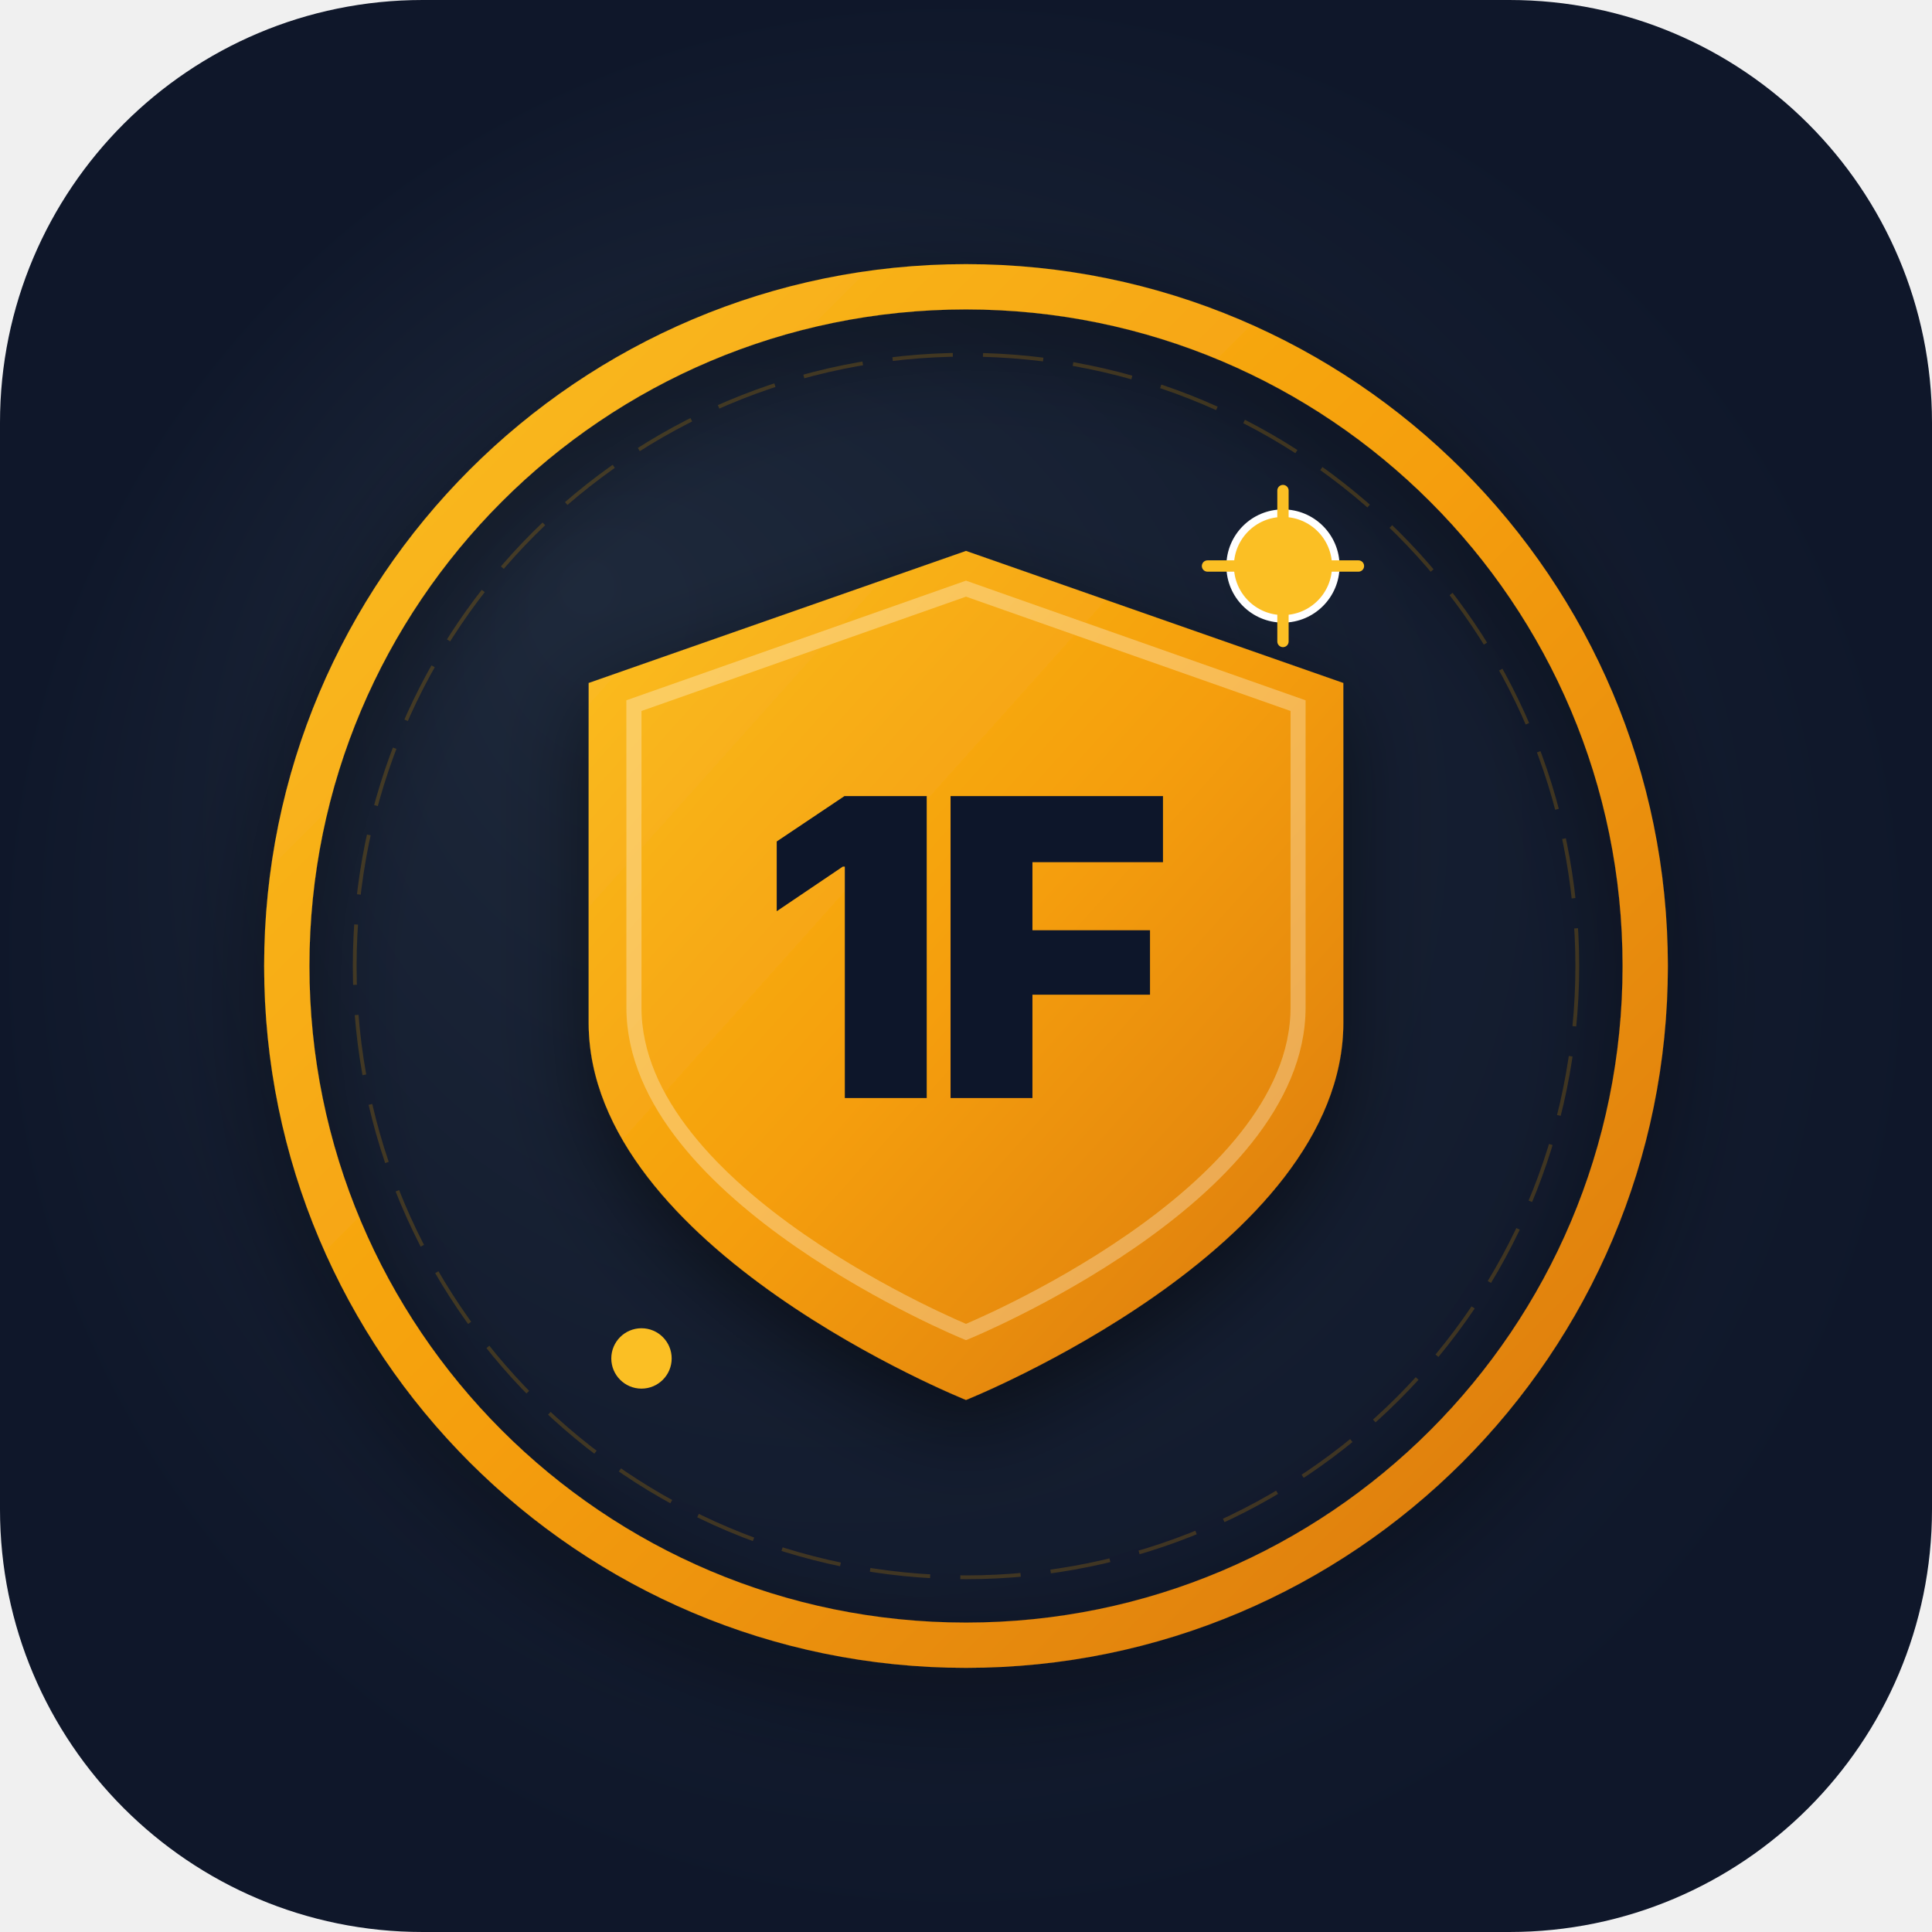
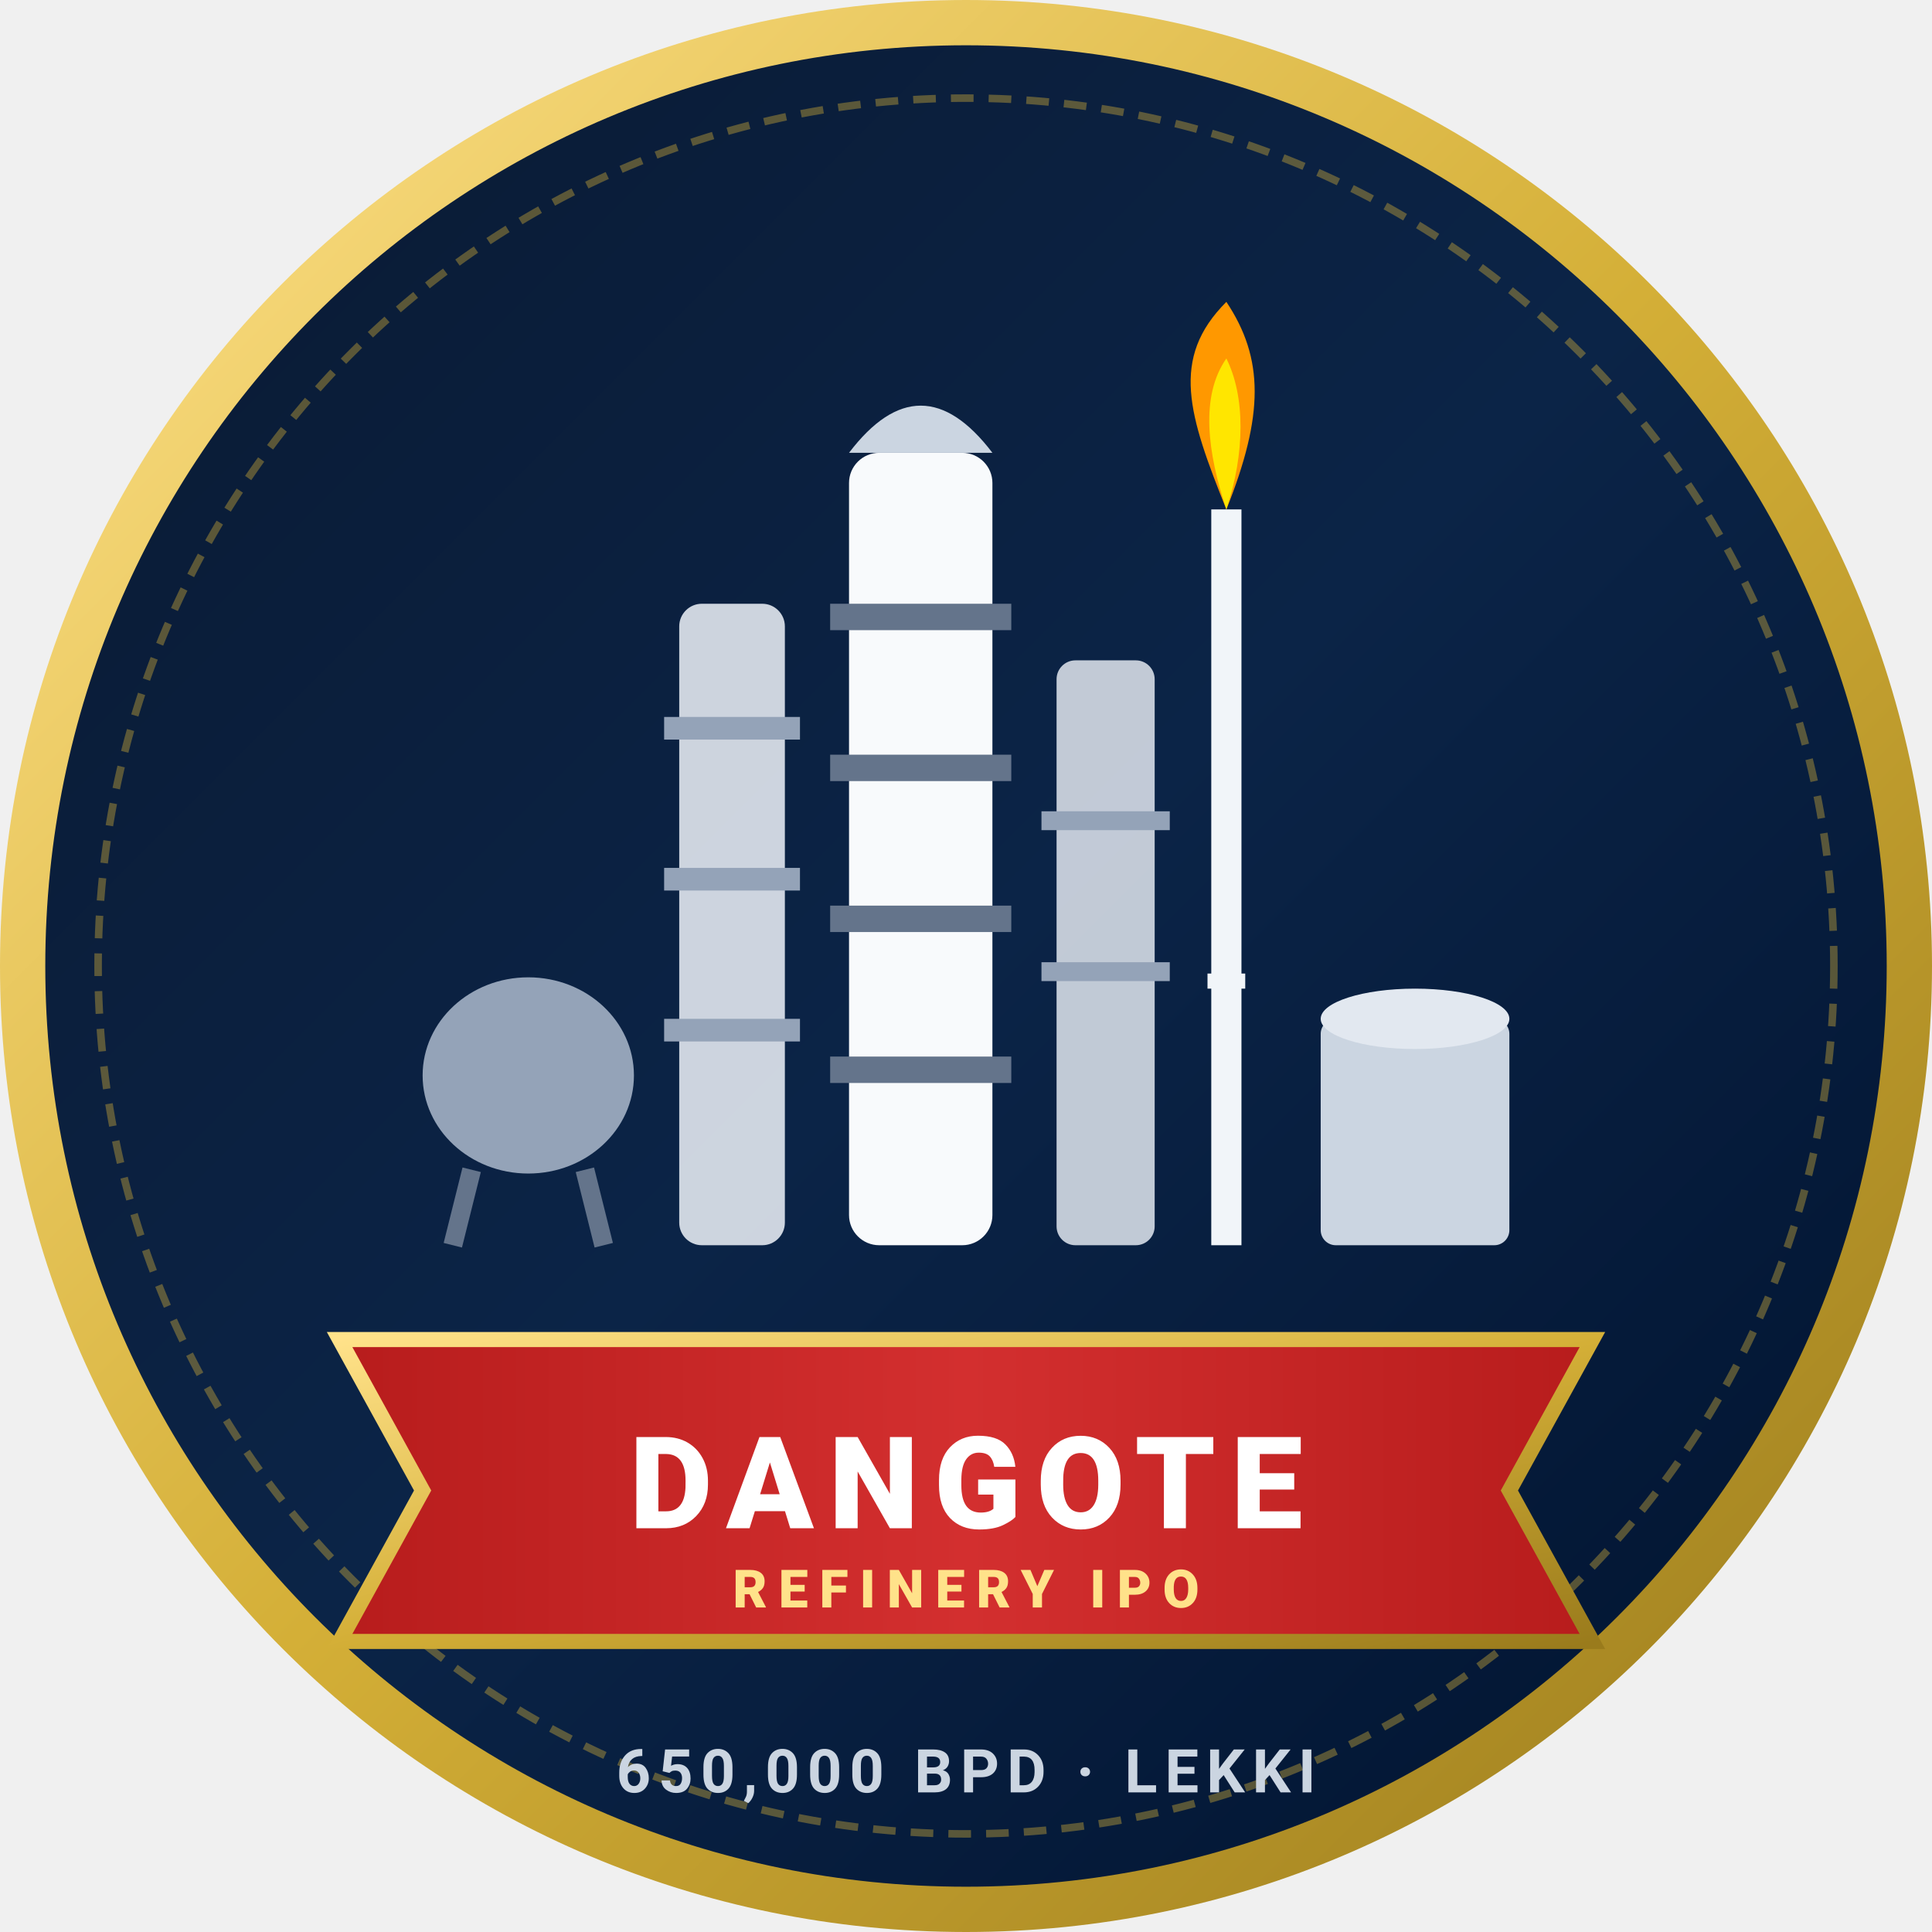
- <svg xmlns="http://www.w3.org/2000/svg" viewBox="0 0 512 512" width="100%" height="100%">
+ <svg xmlns="http://www.w3.org/2000/svg" viewBox="0 0 512 512" width="512" height="512">
  <defs>
-     <radialGradient id="bgGrad" cx="50%" cy="50%" r="50%" fx="30%" fy="30%">
-       <stop offset="0%" stop-color="#1e293b" />
-       <stop offset="100%" stop-color="#0f172a" />
-     </radialGradient>
+     <linearGradient id="bgGrad" x1="0%" y1="0%" x2="100%" y2="100%">
+       <stop offset="0%" stop-color="#0a1931" />
+       <stop offset="50%" stop-color="#0b2447" />
+       <stop offset="100%" stop-color="#00122e" />
+     </linearGradient>
    <linearGradient id="goldGrad" x1="0%" y1="0%" x2="100%" y2="100%">
-       <stop offset="0%" stop-color="#fbbf24" />
-       <stop offset="50%" stop-color="#f59e0b" />
-       <stop offset="100%" stop-color="#d97706" />
+       <stop offset="0%" stop-color="#ffe28a" />
+       <stop offset="50%" stop-color="#d4af37" />
+       <stop offset="100%" stop-color="#9a7b1c" />
    </linearGradient>
-     <linearGradient id="glowGrad" x1="0%" y1="0%" x2="0%" y2="100%">
-       <stop offset="0%" stop-color="#ca8a04" stop-opacity="0.8" />
-       <stop offset="100%" stop-color="#ca8a04" stop-opacity="0.0" />
+     <linearGradient id="redGrad" x1="0%" y1="0%" x2="100%" y2="0%">
+       <stop offset="0%" stop-color="#b71c1c" />
+       <stop offset="50%" stop-color="#d32f2f" />
+       <stop offset="100%" stop-color="#b71c1c" />
    </linearGradient>
-     <filter id="softShadow" x="-20%" y="-20%" width="140%" height="140%">
-       <feDropShadow dx="0" dy="8" stdDeviation="12" flood-color="#000000" flood-opacity="0.5" />
-     </filter>
  </defs>
-   <rect width="512" height="512" rx="112" fill="url(#bgGrad)" />
-   <circle cx="256" cy="256" r="180" fill="none" stroke="url(#goldGrad)" stroke-width="12" filter="url(#softShadow)" />
-   <circle cx="256" cy="256" r="162" fill="none" stroke="#ca8a04" stroke-opacity="0.25" stroke-dasharray="16 8" />
-   <g filter="url(#softShadow)" transform="translate(141, 131)">
-     <path d="M 115 15 L 15 50 L 15 140 C 15 200 115 240 115 240 C 115 240 215 200 215 140 L 215 50 Z" fill="url(#goldGrad)" />
-     <path d="M 115 25 L 27 56 L 27 136 C 27 186 115 222 115 222 C 115 222 203 186 203 136 L 203 56 Z" fill="none" stroke="#ffffff" stroke-opacity="0.3" stroke-width="4" />
-     <text x="115" y="160" font-family="'Inter', sans-serif, system-ui" font-weight="900" font-size="110" fill="#0f172a" text-anchor="middle" letter-spacing="-4">1F</text>
-   </g>
-   <circle cx="340" cy="150" r="14" fill="#fbbf24" stroke="#ffffff" stroke-width="2" />
-   <path d="M 340 130 L 340 170 M 320 150 L 360 150" stroke="#fbbf24" stroke-width="3" stroke-linecap="round" />
-   <circle cx="170" cy="360" r="8" fill="#fbbf24" />
+   <circle cx="256" cy="256" r="250" fill="url(#bgGrad)" stroke="url(#goldGrad)" stroke-width="12" />
+   <circle cx="256" cy="256" r="230" fill="none" stroke="rgba(212, 175, 55, 0.4)" stroke-width="2" stroke-dasharray="6,4" />
+   <rect x="180" y="160" width="28" height="170" rx="6" fill="#e2e8f0" opacity="0.9" />
+   <rect x="176" y="190" width="36" height="6" fill="#94a3b8" />
+   <rect x="176" y="230" width="36" height="6" fill="#94a3b8" />
+   <rect x="176" y="270" width="36" height="6" fill="#94a3b8" />
+   <rect x="225" y="120" width="38" height="210" rx="8" fill="#f8fafc" />
+   <path d="M 225 120 Q 244 95 263 120 Z" fill="#cbd5e1" />
+   <rect x="220" y="160" width="48" height="7" fill="#64748b" />
+   <rect x="220" y="200" width="48" height="7" fill="#64748b" />
+   <rect x="220" y="240" width="48" height="7" fill="#64748b" />
+   <rect x="220" y="280" width="48" height="7" fill="#64748b" />
+   <rect x="280" y="175" width="26" height="155" rx="5" fill="#e2e8f0" opacity="0.85" />
+   <rect x="276" y="215" width="34" height="5" fill="#94a3b8" />
+   <rect x="276" y="255" width="34" height="5" fill="#94a3b8" />
+   <line x1="325" y1="330" x2="325" y2="135" stroke="#f1f5f9" stroke-width="8" />
+   <line x1="322" y1="210" x2="328" y2="210" stroke="#f1f5f9" stroke-width="4" />
+   <line x1="320" y1="260" x2="330" y2="260" stroke="#f1f5f9" stroke-width="4" />
+   <path d="M 325 135 C 315 110, 310 95, 325 80 C 335 95, 335 110, 325 135 Z" fill="#ff9800" />
+   <path d="M 325 135 C 320 120, 318 105, 325 95 C 330 105, 330 120, 325 135 Z" fill="#ffe600" />
+   <ellipse cx="140" cy="285" rx="28" ry="26" fill="#94a3b8" />
+   <line x1="125" y1="310" x2="120" y2="330" stroke="#64748b" stroke-width="5" />
+   <line x1="155" y1="310" x2="160" y2="330" stroke="#64748b" stroke-width="5" />
+   <rect x="350" y="270" width="50" height="60" rx="4" fill="#cbd5e1" />
+   <ellipse cx="375" cy="270" rx="25" ry="8" fill="#e2e8f0" />
+   <path d="M 90 355 L 422 355 L 400 395 L 422 435 L 90 435 L 112 395 Z" fill="url(#redGrad)" stroke="url(#goldGrad)" stroke-width="4" />
+   <text x="256" y="405" font-family="'Segoe UI', Roboto, sans-serif" font-size="34" font-weight="900" fill="#ffffff" text-anchor="middle" letter-spacing="4">DANGOTE</text>
+   <text x="256" y="426" font-family="'Segoe UI', Roboto, sans-serif" font-size="14" font-weight="800" fill="#ffe28a" text-anchor="middle" letter-spacing="3">REFINERY IPO</text>
+   <text x="256" y="475" font-family="'Segoe UI', Roboto, sans-serif" font-size="16" font-weight="700" fill="#cbd5e1" text-anchor="middle" letter-spacing="2">650,000 BPD · LEKKI</text>
</svg>
